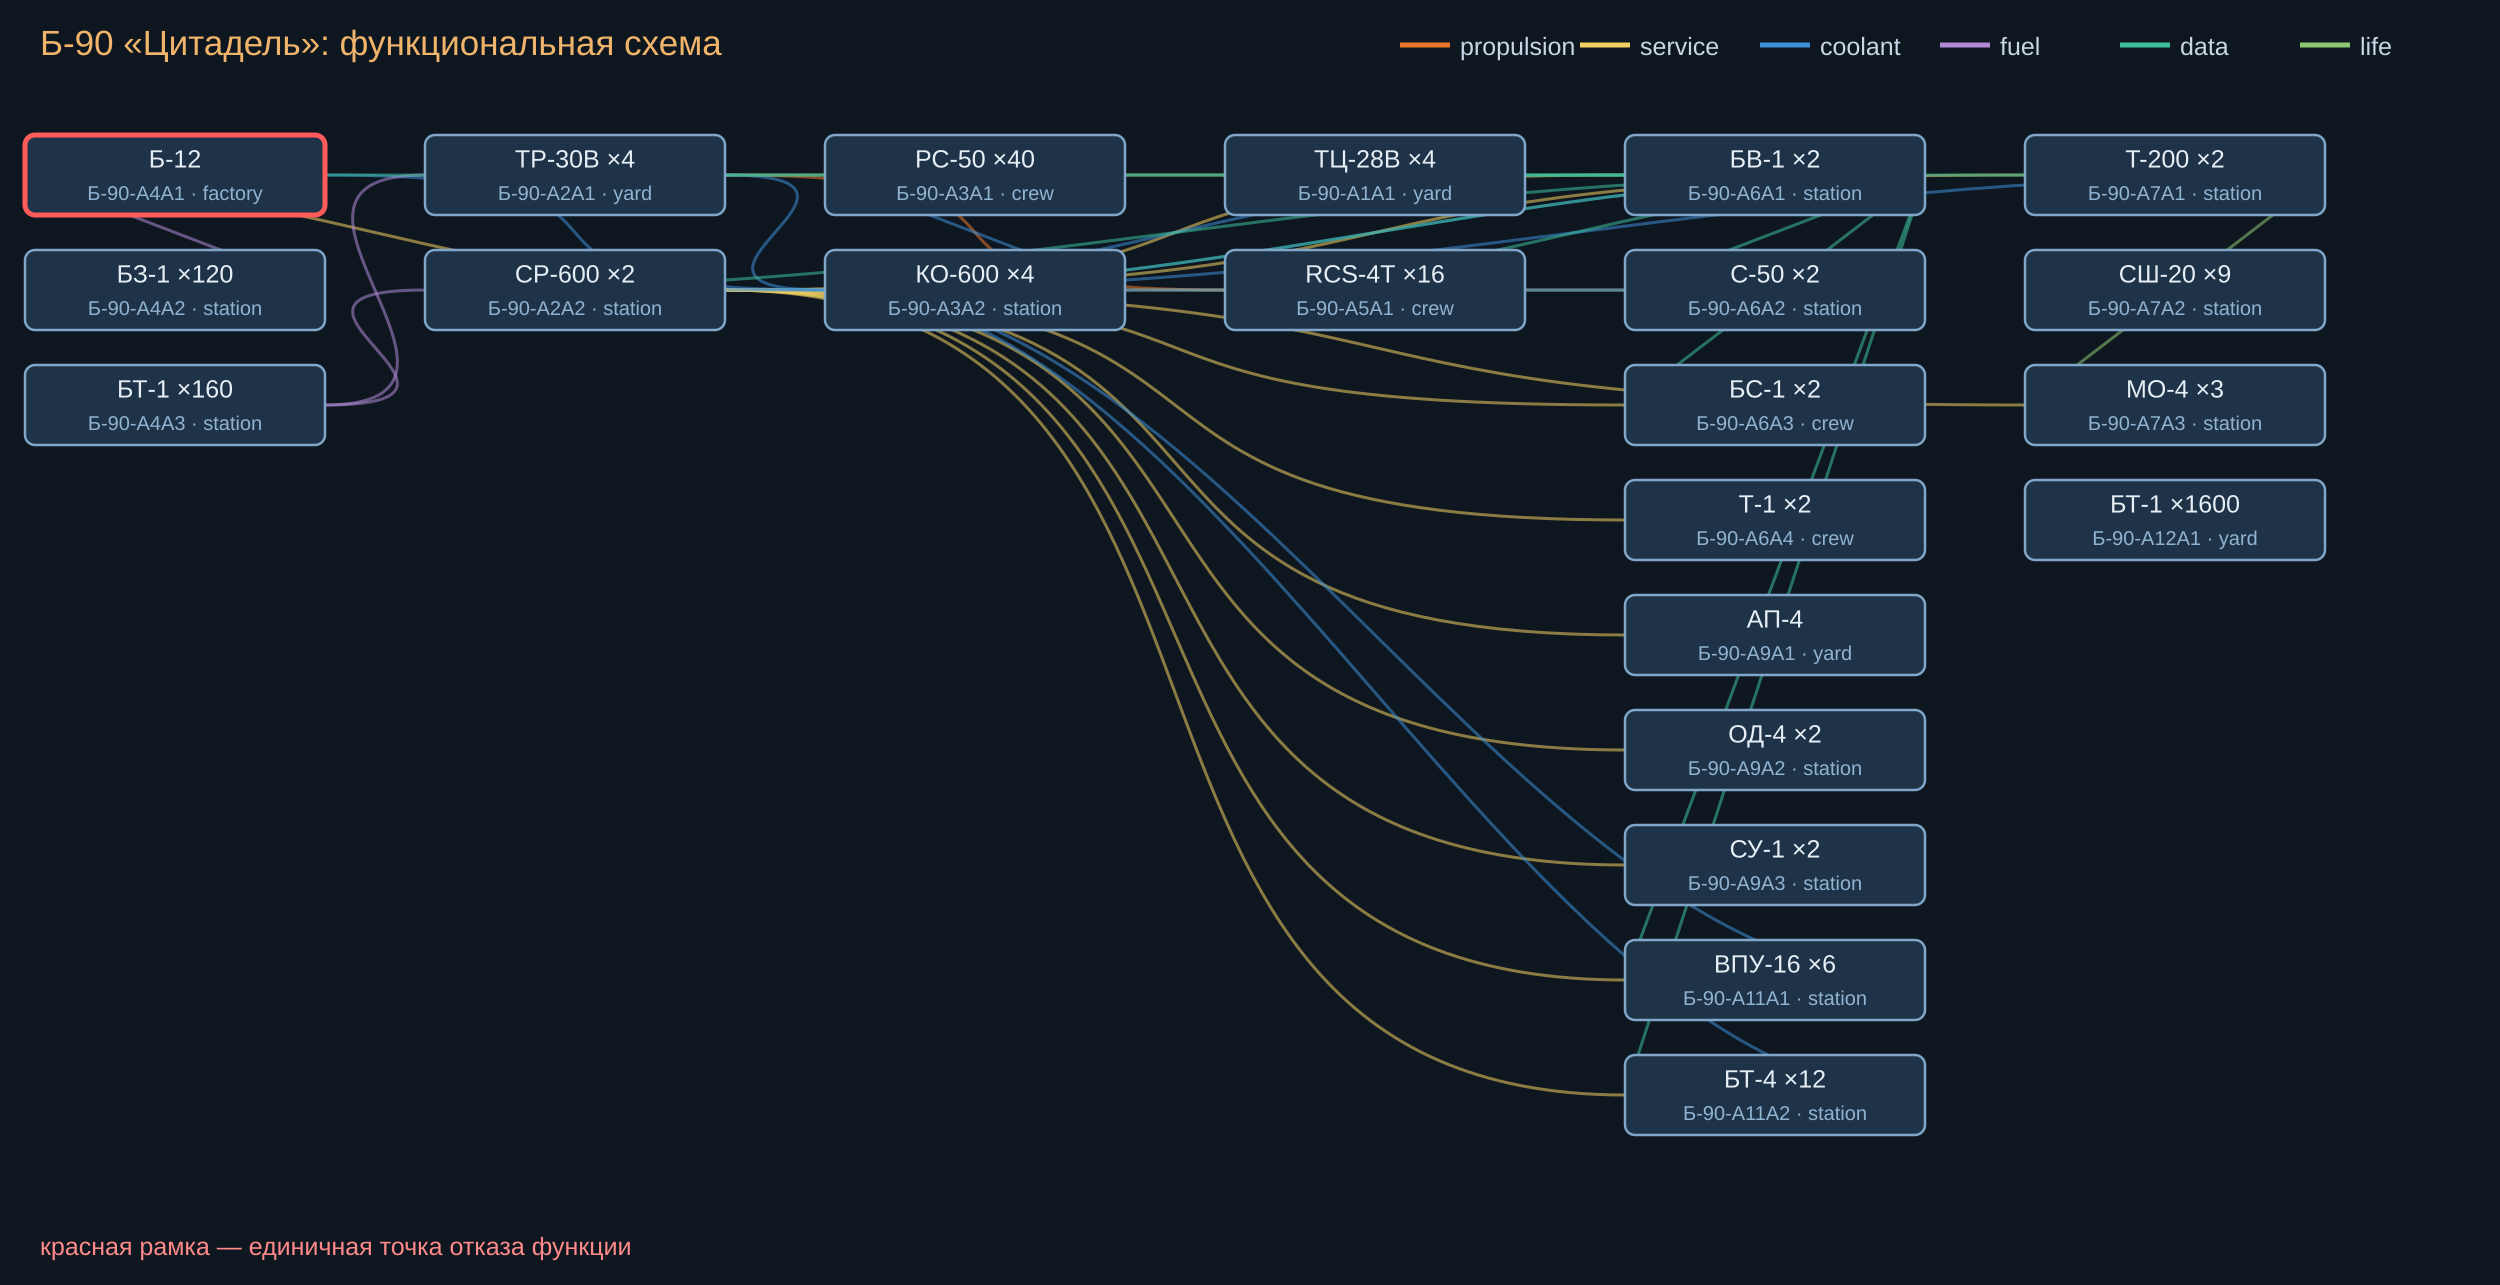
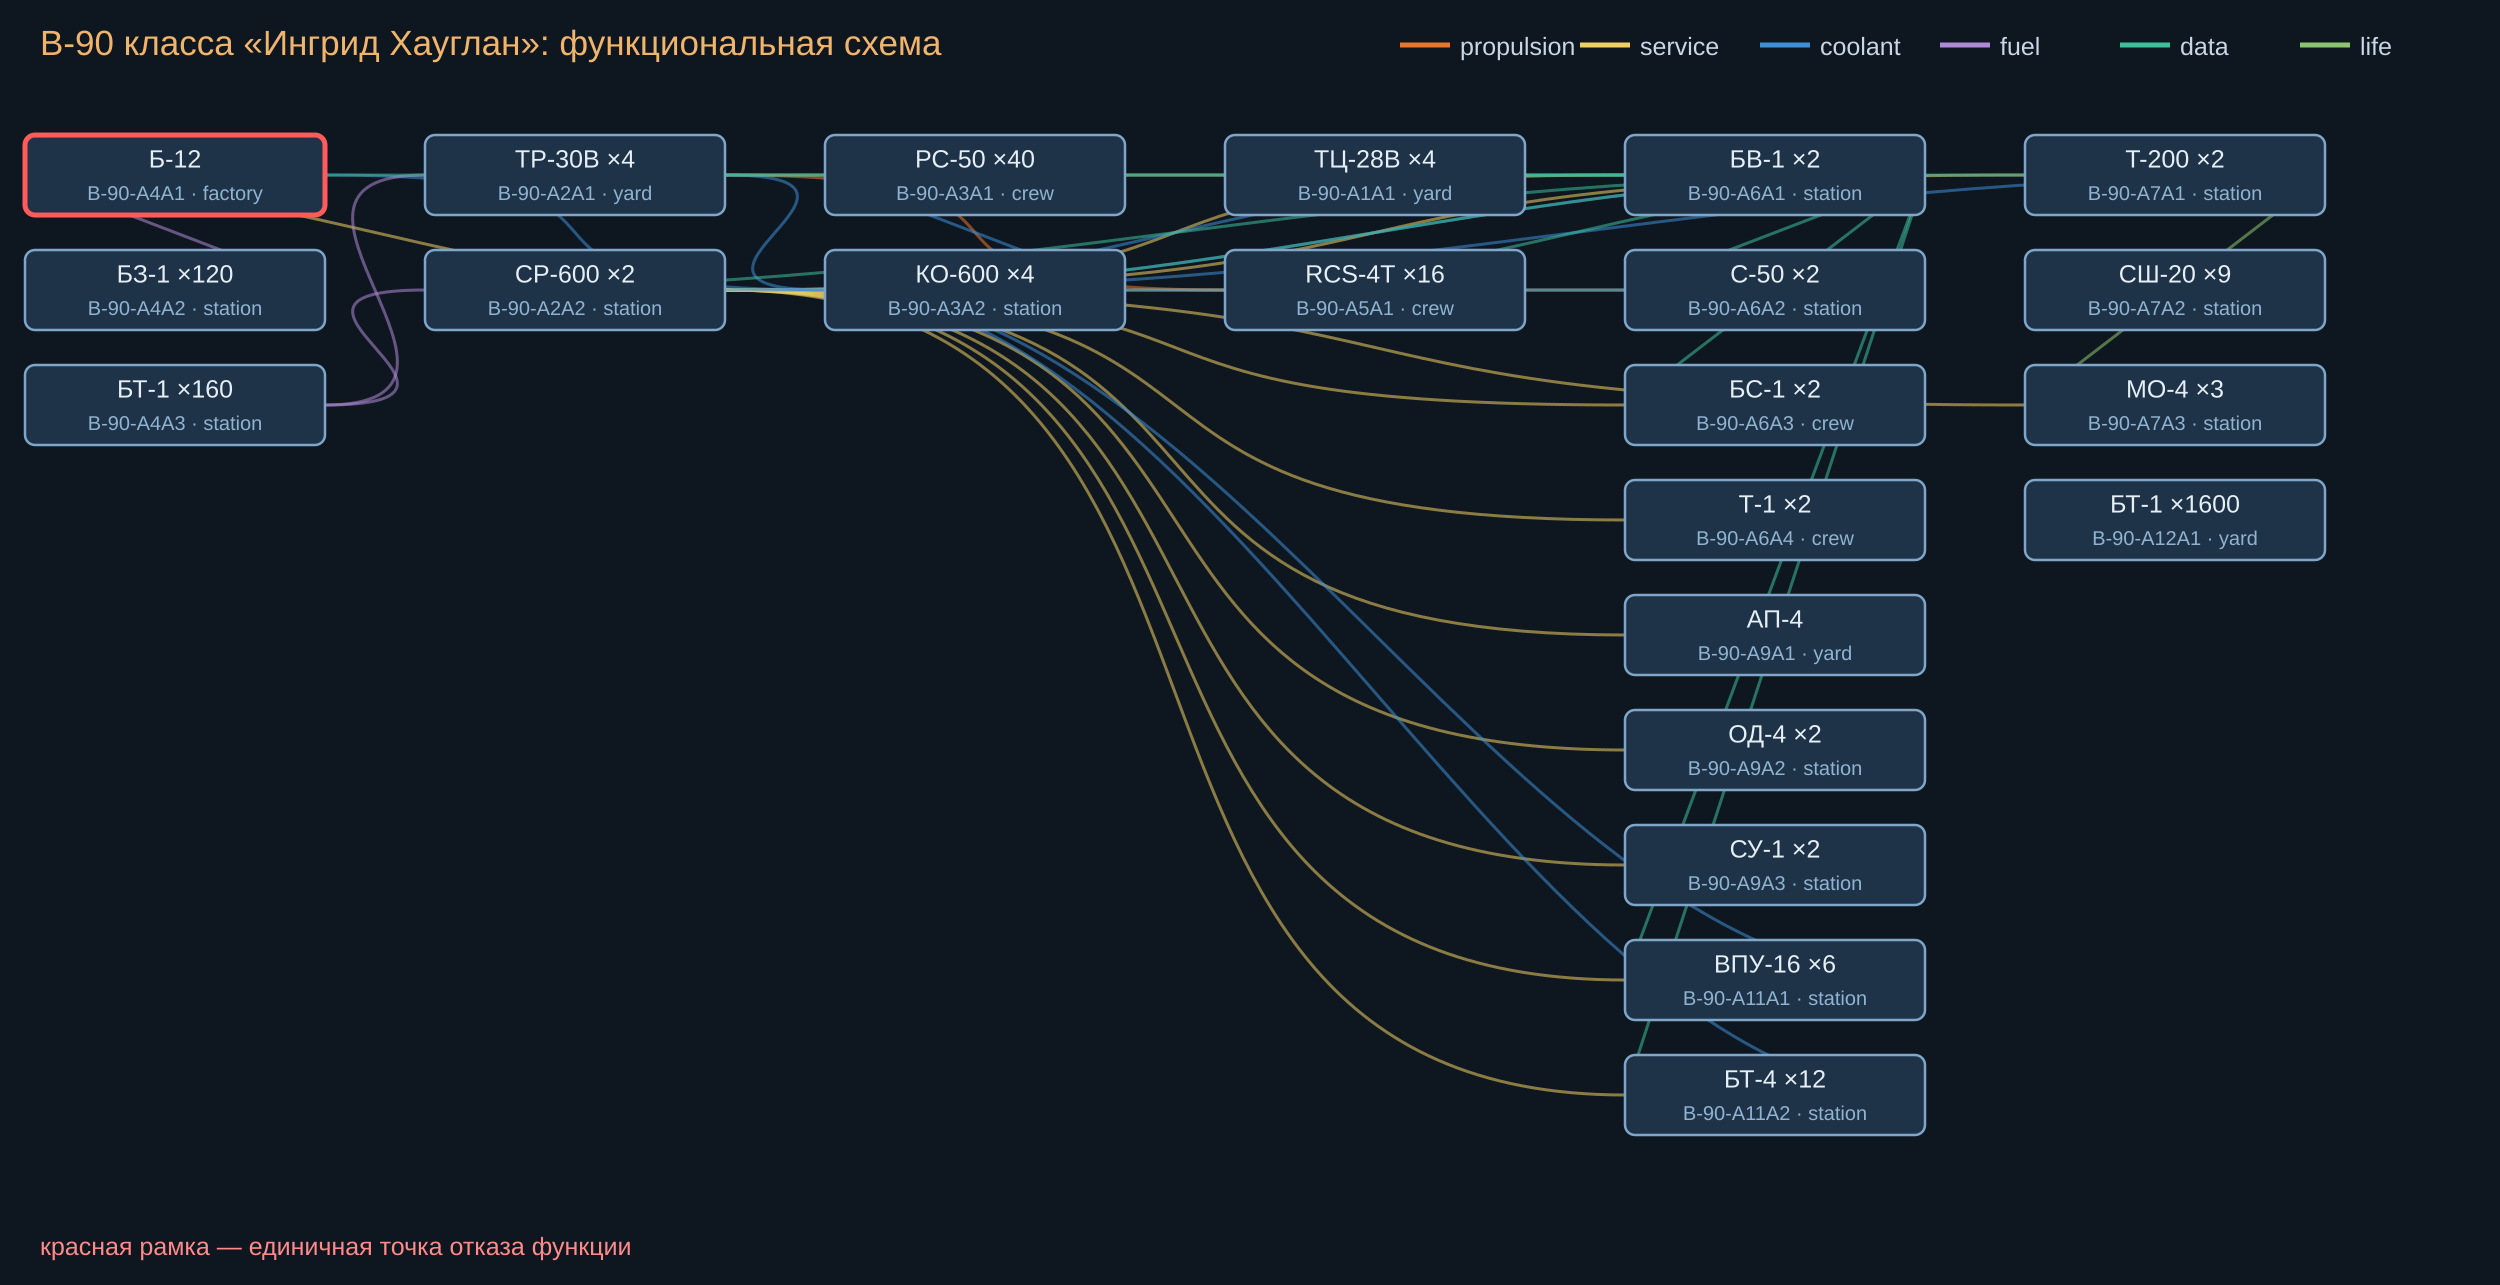
<svg xmlns="http://www.w3.org/2000/svg" viewBox="0 0 1000 514" font-family="Segoe UI, Arial, sans-serif" font-size="10">
  <rect width="100%" height="100%" fill="#0e1620" />
-   <text x="16" y="22" fill="#f0b46a" font-size="14">Б-90 «Цитадель»: функциональная схема</text>
+   <text x="16" y="22" fill="#f0b46a" font-size="14">B-90 класса «Ингрид Хауглан»: функциональная схема</text>
  <line x1="560" y1="18" x2="580" y2="18" stroke="#e8762b" stroke-width="2" />
  <text x="584" y="22" fill="#c8d6e5">propulsion</text>
  <line x1="632" y1="18" x2="652" y2="18" stroke="#f0d060" stroke-width="2" />
  <text x="656" y="22" fill="#c8d6e5">service</text>
  <line x1="704" y1="18" x2="724" y2="18" stroke="#3d8fd6" stroke-width="2" />
  <text x="728" y="22" fill="#c8d6e5">coolant</text>
  <line x1="776" y1="18" x2="796" y2="18" stroke="#b08ad6" stroke-width="2" />
  <text x="800" y="22" fill="#c8d6e5">fuel</text>
  <line x1="848" y1="18" x2="868" y2="18" stroke="#3dbf9a" stroke-width="2" />
  <text x="872" y="22" fill="#c8d6e5">data</text>
  <line x1="920" y1="18" x2="940" y2="18" stroke="#8cc56f" stroke-width="2" />
  <text x="944" y="22" fill="#c8d6e5">life</text>
  <path d="M290,70 C450.0,70 330.0,70 490,70" fill="none" stroke="#e8762b" stroke-opacity="0.55" stroke-width="1.2" />
  <path d="M290,70 C450.0,70 330.0,116 490,116" fill="none" stroke="#e8762b" stroke-opacity="0.55" stroke-width="1.2" />
  <path d="M290,116 C370.0,116 250.0,116 330,116" fill="none" stroke="#f0d060" stroke-opacity="0.55" stroke-width="1.2" />
  <path d="M290,116 C210.0,116 90.0,70 10,70" fill="none" stroke="#f0d060" stroke-opacity="0.55" stroke-width="1.2" />
  <path d="M290,116 C530.0,116 410.0,70 650,70" fill="none" stroke="#f0d060" stroke-opacity="0.55" stroke-width="1.2" />
  <path d="M290,116 C530.0,116 410.0,116 650,116" fill="none" stroke="#f0d060" stroke-opacity="0.55" stroke-width="1.2" />
  <path d="M290,116 C530.0,116 410.0,162 650,162" fill="none" stroke="#f0d060" stroke-opacity="0.55" stroke-width="1.2" />
  <path d="M290,116 C530.0,116 410.0,208 650,208" fill="none" stroke="#f0d060" stroke-opacity="0.55" stroke-width="1.2" />
  <path d="M290,116 C610.0,116 490.0,70 810,70" fill="none" stroke="#f0d060" stroke-opacity="0.55" stroke-width="1.2" />
  <path d="M290,116 C610.0,116 490.0,162 810,162" fill="none" stroke="#f0d060" stroke-opacity="0.55" stroke-width="1.2" />
  <path d="M290,116 C530.0,116 410.0,254 650,254" fill="none" stroke="#f0d060" stroke-opacity="0.55" stroke-width="1.2" />
  <path d="M290,116 C530.0,116 410.0,300 650,300" fill="none" stroke="#f0d060" stroke-opacity="0.55" stroke-width="1.2" />
  <path d="M290,116 C530.0,116 410.0,346 650,346" fill="none" stroke="#f0d060" stroke-opacity="0.55" stroke-width="1.2" />
  <path d="M290,116 C530.0,116 410.0,392 650,392" fill="none" stroke="#f0d060" stroke-opacity="0.55" stroke-width="1.2" />
  <path d="M290,116 C530.0,116 410.0,438 650,438" fill="none" stroke="#f0d060" stroke-opacity="0.55" stroke-width="1.2" />
  <path d="M610,70 C530.0,70 410.0,116 330,116" fill="none" stroke="#3d8fd6" stroke-opacity="0.55" stroke-width="1.2" />
  <path d="M290,70 C370.0,70 250.0,116 330,116" fill="none" stroke="#3d8fd6" stroke-opacity="0.55" stroke-width="1.2" />
  <path d="M290,116 C370.0,116 250.0,116 330,116" fill="none" stroke="#3d8fd6" stroke-opacity="0.55" stroke-width="1.2" />
  <path d="M130,70 C290.0,70 170.0,116 330,116" fill="none" stroke="#3d8fd6" stroke-opacity="0.55" stroke-width="1.2" />
  <path d="M770,70 C610.0,70 490.0,116 330,116" fill="none" stroke="#3d8fd6" stroke-opacity="0.55" stroke-width="1.2" />
  <path d="M770,116 C610.0,116 490.0,116 330,116" fill="none" stroke="#3d8fd6" stroke-opacity="0.55" stroke-width="1.2" />
  <path d="M930,70 C690.0,70 570.0,116 330,116" fill="none" stroke="#3d8fd6" stroke-opacity="0.55" stroke-width="1.2" />
  <path d="M770,392 C610.0,392 490.0,116 330,116" fill="none" stroke="#3d8fd6" stroke-opacity="0.55" stroke-width="1.2" />
  <path d="M770,438 C610.0,438 490.0,116 330,116" fill="none" stroke="#3d8fd6" stroke-opacity="0.55" stroke-width="1.2" />
  <path d="M450,116 C450.0,116 330.0,70 330,70" fill="none" stroke="#3d8fd6" stroke-opacity="0.55" stroke-width="1.2" />
  <path d="M130,116 C130.0,116 10.0,70 10,70" fill="none" stroke="#b08ad6" stroke-opacity="0.55" stroke-width="1.2" />
  <path d="M130,162 C210.0,162 90.0,70 170,70" fill="none" stroke="#b08ad6" stroke-opacity="0.55" stroke-width="1.2" />
  <path d="M130,162 C210.0,162 90.0,116 170,116" fill="none" stroke="#b08ad6" stroke-opacity="0.55" stroke-width="1.2" />
  <path d="M770,70 C690.0,70 570.0,70 490,70" fill="none" stroke="#3dbf9a" stroke-opacity="0.55" stroke-width="1.2" />
  <path d="M770,70 C530.0,70 410.0,70 170,70" fill="none" stroke="#3dbf9a" stroke-opacity="0.55" stroke-width="1.2" />
  <path d="M770,70 C530.0,70 410.0,116 170,116" fill="none" stroke="#3dbf9a" stroke-opacity="0.55" stroke-width="1.2" />
  <path d="M770,70 C610.0,70 490.0,116 330,116" fill="none" stroke="#3dbf9a" stroke-opacity="0.55" stroke-width="1.2" />
  <path d="M770,70 C450.0,70 330.0,70 10,70" fill="none" stroke="#3dbf9a" stroke-opacity="0.55" stroke-width="1.2" />
  <path d="M770,70 C690.0,70 570.0,116 490,116" fill="none" stroke="#3dbf9a" stroke-opacity="0.55" stroke-width="1.2" />
  <path d="M770,70 C770.0,70 650.0,116 650,116" fill="none" stroke="#3dbf9a" stroke-opacity="0.55" stroke-width="1.2" />
  <path d="M770,70 C770.0,70 650.0,162 650,162" fill="none" stroke="#3dbf9a" stroke-opacity="0.55" stroke-width="1.2" />
  <path d="M770,70 C850.0,70 730.0,70 810,70" fill="none" stroke="#3dbf9a" stroke-opacity="0.55" stroke-width="1.2" />
  <path d="M770,70 C770.0,70 650.0,392 650,392" fill="none" stroke="#3dbf9a" stroke-opacity="0.55" stroke-width="1.2" />
  <path d="M770,70 C770.0,70 650.0,438 650,438" fill="none" stroke="#3dbf9a" stroke-opacity="0.55" stroke-width="1.2" />
  <path d="M930,70 C930.0,70 810.0,162 810,162" fill="none" stroke="#8cc56f" stroke-opacity="0.55" stroke-width="1.2" />
  <rect x="490" y="54" width="120" height="32" rx="4" fill="#1f3348" stroke="#7fa6c9" stroke-width="1" />
  <text x="550" y="67" fill="#e6eef6" text-anchor="middle">ТЦ-28В ×4</text>
-   <text x="550" y="80" fill="#8fb3d1" text-anchor="middle" font-size="8">Б-90-A1A1 · yard</text>
+   <text x="550" y="80" fill="#8fb3d1" text-anchor="middle" font-size="8">B-90-A1A1 · yard</text>
  <rect x="170" y="54" width="120" height="32" rx="4" fill="#1f3348" stroke="#7fa6c9" stroke-width="1" />
  <text x="230" y="67" fill="#e6eef6" text-anchor="middle">ТР-30В ×4</text>
-   <text x="230" y="80" fill="#8fb3d1" text-anchor="middle" font-size="8">Б-90-A2A1 · yard</text>
+   <text x="230" y="80" fill="#8fb3d1" text-anchor="middle" font-size="8">B-90-A2A1 · yard</text>
  <rect x="170" y="100" width="120" height="32" rx="4" fill="#1f3348" stroke="#7fa6c9" stroke-width="1" />
  <text x="230" y="113" fill="#e6eef6" text-anchor="middle">СР-600 ×2</text>
-   <text x="230" y="126" fill="#8fb3d1" text-anchor="middle" font-size="8">Б-90-A2A2 · station</text>
+   <text x="230" y="126" fill="#8fb3d1" text-anchor="middle" font-size="8">B-90-A2A2 · station</text>
  <rect x="330" y="54" width="120" height="32" rx="4" fill="#1f3348" stroke="#7fa6c9" stroke-width="1" />
  <text x="390" y="67" fill="#e6eef6" text-anchor="middle">РС-50 ×40</text>
-   <text x="390" y="80" fill="#8fb3d1" text-anchor="middle" font-size="8">Б-90-A3A1 · crew</text>
+   <text x="390" y="80" fill="#8fb3d1" text-anchor="middle" font-size="8">B-90-A3A1 · crew</text>
  <rect x="330" y="100" width="120" height="32" rx="4" fill="#1f3348" stroke="#7fa6c9" stroke-width="1" />
  <text x="390" y="113" fill="#e6eef6" text-anchor="middle">КО-600 ×4</text>
-   <text x="390" y="126" fill="#8fb3d1" text-anchor="middle" font-size="8">Б-90-A3A2 · station</text>
+   <text x="390" y="126" fill="#8fb3d1" text-anchor="middle" font-size="8">B-90-A3A2 · station</text>
  <rect x="10" y="54" width="120" height="32" rx="4" fill="#1f3348" stroke="#ff5b5b" stroke-width="2" />
  <text x="70" y="67" fill="#e6eef6" text-anchor="middle">Б-12</text>
-   <text x="70" y="80" fill="#8fb3d1" text-anchor="middle" font-size="8">Б-90-A4A1 · factory</text>
+   <text x="70" y="80" fill="#8fb3d1" text-anchor="middle" font-size="8">B-90-A4A1 · factory</text>
  <rect x="10" y="100" width="120" height="32" rx="4" fill="#1f3348" stroke="#7fa6c9" stroke-width="1" />
  <text x="70" y="113" fill="#e6eef6" text-anchor="middle">БЗ-1 ×120</text>
-   <text x="70" y="126" fill="#8fb3d1" text-anchor="middle" font-size="8">Б-90-A4A2 · station</text>
+   <text x="70" y="126" fill="#8fb3d1" text-anchor="middle" font-size="8">B-90-A4A2 · station</text>
  <rect x="10" y="146" width="120" height="32" rx="4" fill="#1f3348" stroke="#7fa6c9" stroke-width="1" />
  <text x="70" y="159" fill="#e6eef6" text-anchor="middle">БТ-1 ×160</text>
-   <text x="70" y="172" fill="#8fb3d1" text-anchor="middle" font-size="8">Б-90-A4A3 · station</text>
+   <text x="70" y="172" fill="#8fb3d1" text-anchor="middle" font-size="8">B-90-A4A3 · station</text>
  <rect x="490" y="100" width="120" height="32" rx="4" fill="#1f3348" stroke="#7fa6c9" stroke-width="1" />
  <text x="550" y="113" fill="#e6eef6" text-anchor="middle">RCS-4Т ×16</text>
-   <text x="550" y="126" fill="#8fb3d1" text-anchor="middle" font-size="8">Б-90-A5A1 · crew</text>
+   <text x="550" y="126" fill="#8fb3d1" text-anchor="middle" font-size="8">B-90-A5A1 · crew</text>
  <rect x="650" y="54" width="120" height="32" rx="4" fill="#1f3348" stroke="#7fa6c9" stroke-width="1" />
  <text x="710" y="67" fill="#e6eef6" text-anchor="middle">БВ-1 ×2</text>
-   <text x="710" y="80" fill="#8fb3d1" text-anchor="middle" font-size="8">Б-90-A6A1 · station</text>
+   <text x="710" y="80" fill="#8fb3d1" text-anchor="middle" font-size="8">B-90-A6A1 · station</text>
  <rect x="650" y="100" width="120" height="32" rx="4" fill="#1f3348" stroke="#7fa6c9" stroke-width="1" />
  <text x="710" y="113" fill="#e6eef6" text-anchor="middle">С-50 ×2</text>
-   <text x="710" y="126" fill="#8fb3d1" text-anchor="middle" font-size="8">Б-90-A6A2 · station</text>
+   <text x="710" y="126" fill="#8fb3d1" text-anchor="middle" font-size="8">B-90-A6A2 · station</text>
  <rect x="650" y="146" width="120" height="32" rx="4" fill="#1f3348" stroke="#7fa6c9" stroke-width="1" />
  <text x="710" y="159" fill="#e6eef6" text-anchor="middle">БС-1 ×2</text>
-   <text x="710" y="172" fill="#8fb3d1" text-anchor="middle" font-size="8">Б-90-A6A3 · crew</text>
+   <text x="710" y="172" fill="#8fb3d1" text-anchor="middle" font-size="8">B-90-A6A3 · crew</text>
  <rect x="650" y="192" width="120" height="32" rx="4" fill="#1f3348" stroke="#7fa6c9" stroke-width="1" />
  <text x="710" y="205" fill="#e6eef6" text-anchor="middle">Т-1 ×2</text>
-   <text x="710" y="218" fill="#8fb3d1" text-anchor="middle" font-size="8">Б-90-A6A4 · crew</text>
+   <text x="710" y="218" fill="#8fb3d1" text-anchor="middle" font-size="8">B-90-A6A4 · crew</text>
  <rect x="810" y="54" width="120" height="32" rx="4" fill="#1f3348" stroke="#7fa6c9" stroke-width="1" />
  <text x="870" y="67" fill="#e6eef6" text-anchor="middle">T-200 ×2</text>
-   <text x="870" y="80" fill="#8fb3d1" text-anchor="middle" font-size="8">Б-90-A7A1 · station</text>
+   <text x="870" y="80" fill="#8fb3d1" text-anchor="middle" font-size="8">B-90-A7A1 · station</text>
  <rect x="810" y="100" width="120" height="32" rx="4" fill="#1f3348" stroke="#7fa6c9" stroke-width="1" />
  <text x="870" y="113" fill="#e6eef6" text-anchor="middle">СШ-20 ×9</text>
-   <text x="870" y="126" fill="#8fb3d1" text-anchor="middle" font-size="8">Б-90-A7A2 · station</text>
+   <text x="870" y="126" fill="#8fb3d1" text-anchor="middle" font-size="8">B-90-A7A2 · station</text>
  <rect x="810" y="146" width="120" height="32" rx="4" fill="#1f3348" stroke="#7fa6c9" stroke-width="1" />
  <text x="870" y="159" fill="#e6eef6" text-anchor="middle">МО-4 ×3</text>
-   <text x="870" y="172" fill="#8fb3d1" text-anchor="middle" font-size="8">Б-90-A7A3 · station</text>
+   <text x="870" y="172" fill="#8fb3d1" text-anchor="middle" font-size="8">B-90-A7A3 · station</text>
  <rect x="650" y="238" width="120" height="32" rx="4" fill="#1f3348" stroke="#7fa6c9" stroke-width="1" />
  <text x="710" y="251" fill="#e6eef6" text-anchor="middle">АП-4</text>
-   <text x="710" y="264" fill="#8fb3d1" text-anchor="middle" font-size="8">Б-90-A9A1 · yard</text>
+   <text x="710" y="264" fill="#8fb3d1" text-anchor="middle" font-size="8">B-90-A9A1 · yard</text>
  <rect x="650" y="284" width="120" height="32" rx="4" fill="#1f3348" stroke="#7fa6c9" stroke-width="1" />
  <text x="710" y="297" fill="#e6eef6" text-anchor="middle">ОД-4 ×2</text>
-   <text x="710" y="310" fill="#8fb3d1" text-anchor="middle" font-size="8">Б-90-A9A2 · station</text>
+   <text x="710" y="310" fill="#8fb3d1" text-anchor="middle" font-size="8">B-90-A9A2 · station</text>
  <rect x="650" y="330" width="120" height="32" rx="4" fill="#1f3348" stroke="#7fa6c9" stroke-width="1" />
  <text x="710" y="343" fill="#e6eef6" text-anchor="middle">СУ-1 ×2</text>
-   <text x="710" y="356" fill="#8fb3d1" text-anchor="middle" font-size="8">Б-90-A9A3 · station</text>
+   <text x="710" y="356" fill="#8fb3d1" text-anchor="middle" font-size="8">B-90-A9A3 · station</text>
  <rect x="650" y="376" width="120" height="32" rx="4" fill="#1f3348" stroke="#7fa6c9" stroke-width="1" />
  <text x="710" y="389" fill="#e6eef6" text-anchor="middle">ВПУ-16 ×6</text>
-   <text x="710" y="402" fill="#8fb3d1" text-anchor="middle" font-size="8">Б-90-A11A1 · station</text>
+   <text x="710" y="402" fill="#8fb3d1" text-anchor="middle" font-size="8">B-90-A11A1 · station</text>
  <rect x="650" y="422" width="120" height="32" rx="4" fill="#1f3348" stroke="#7fa6c9" stroke-width="1" />
  <text x="710" y="435" fill="#e6eef6" text-anchor="middle">БТ-4 ×12</text>
-   <text x="710" y="448" fill="#8fb3d1" text-anchor="middle" font-size="8">Б-90-A11A2 · station</text>
+   <text x="710" y="448" fill="#8fb3d1" text-anchor="middle" font-size="8">B-90-A11A2 · station</text>
  <rect x="810" y="192" width="120" height="32" rx="4" fill="#1f3348" stroke="#7fa6c9" stroke-width="1" />
  <text x="870" y="205" fill="#e6eef6" text-anchor="middle">БТ-1 ×1600</text>
-   <text x="870" y="218" fill="#8fb3d1" text-anchor="middle" font-size="8">Б-90-A12A1 · yard</text>
+   <text x="870" y="218" fill="#8fb3d1" text-anchor="middle" font-size="8">B-90-A12A1 · yard</text>
  <text x="16" y="502" fill="#ff8a8a">красная рамка — единичная точка отказа функции</text>
</svg>
